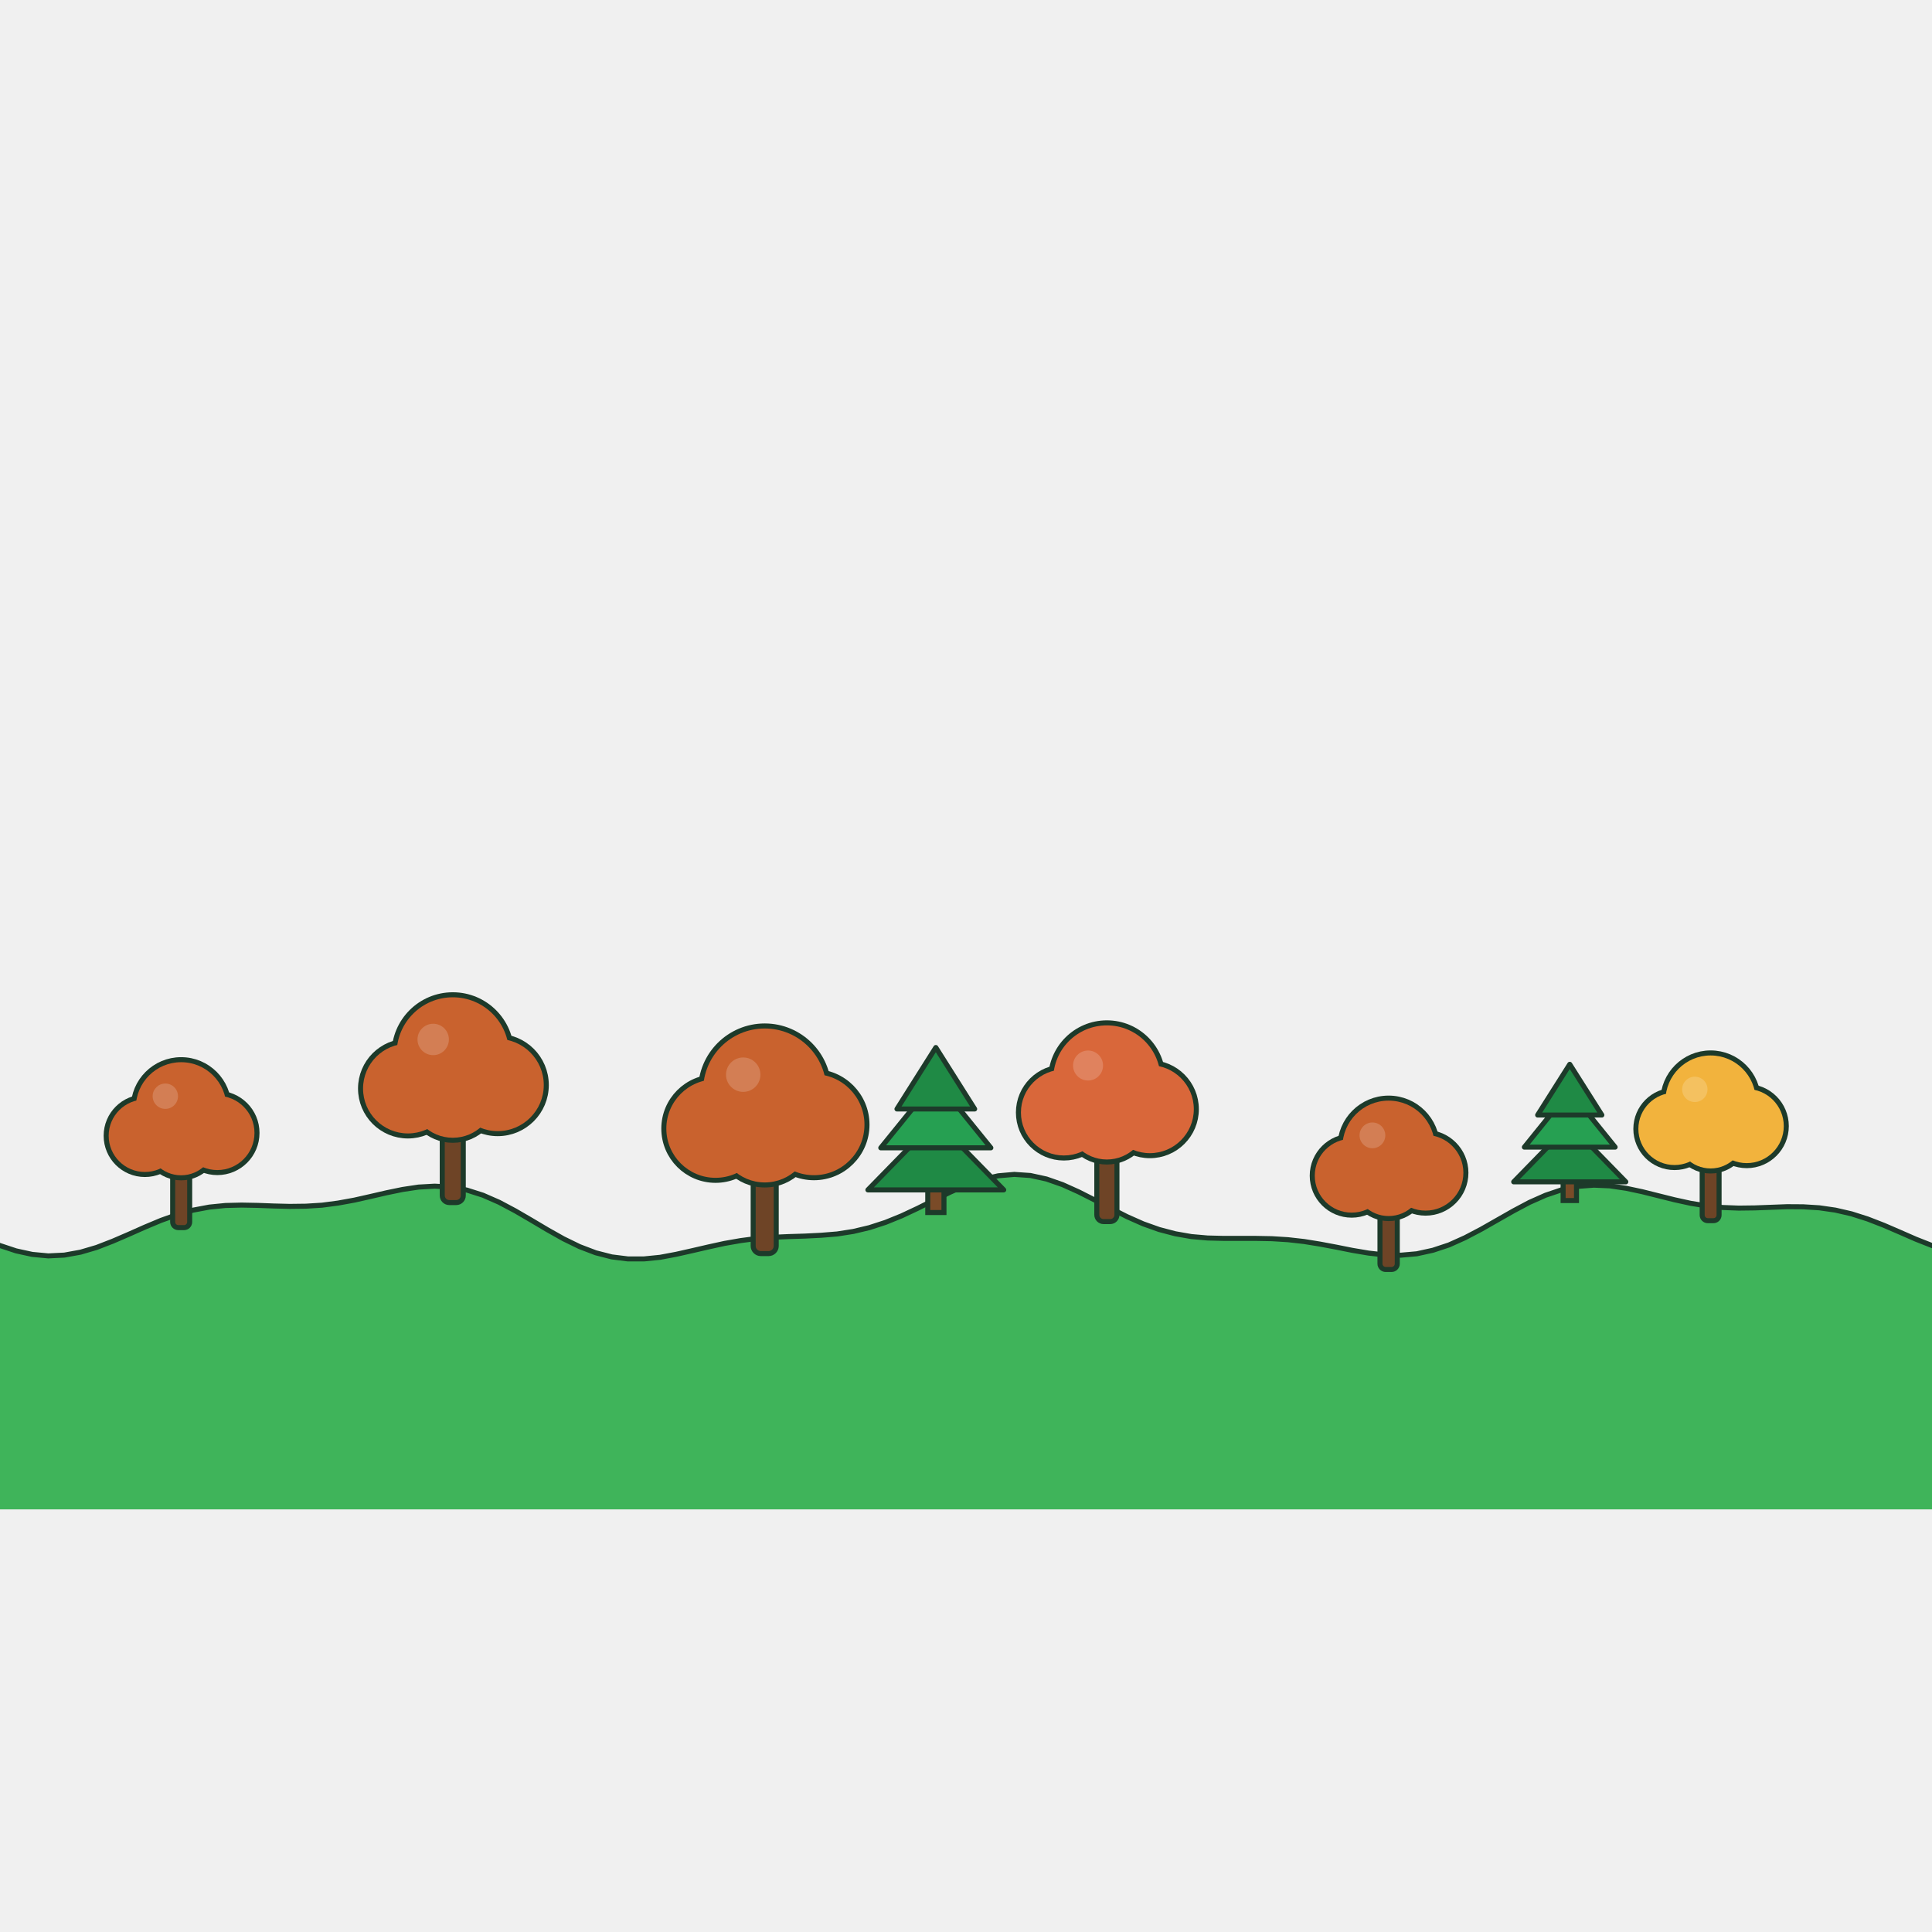
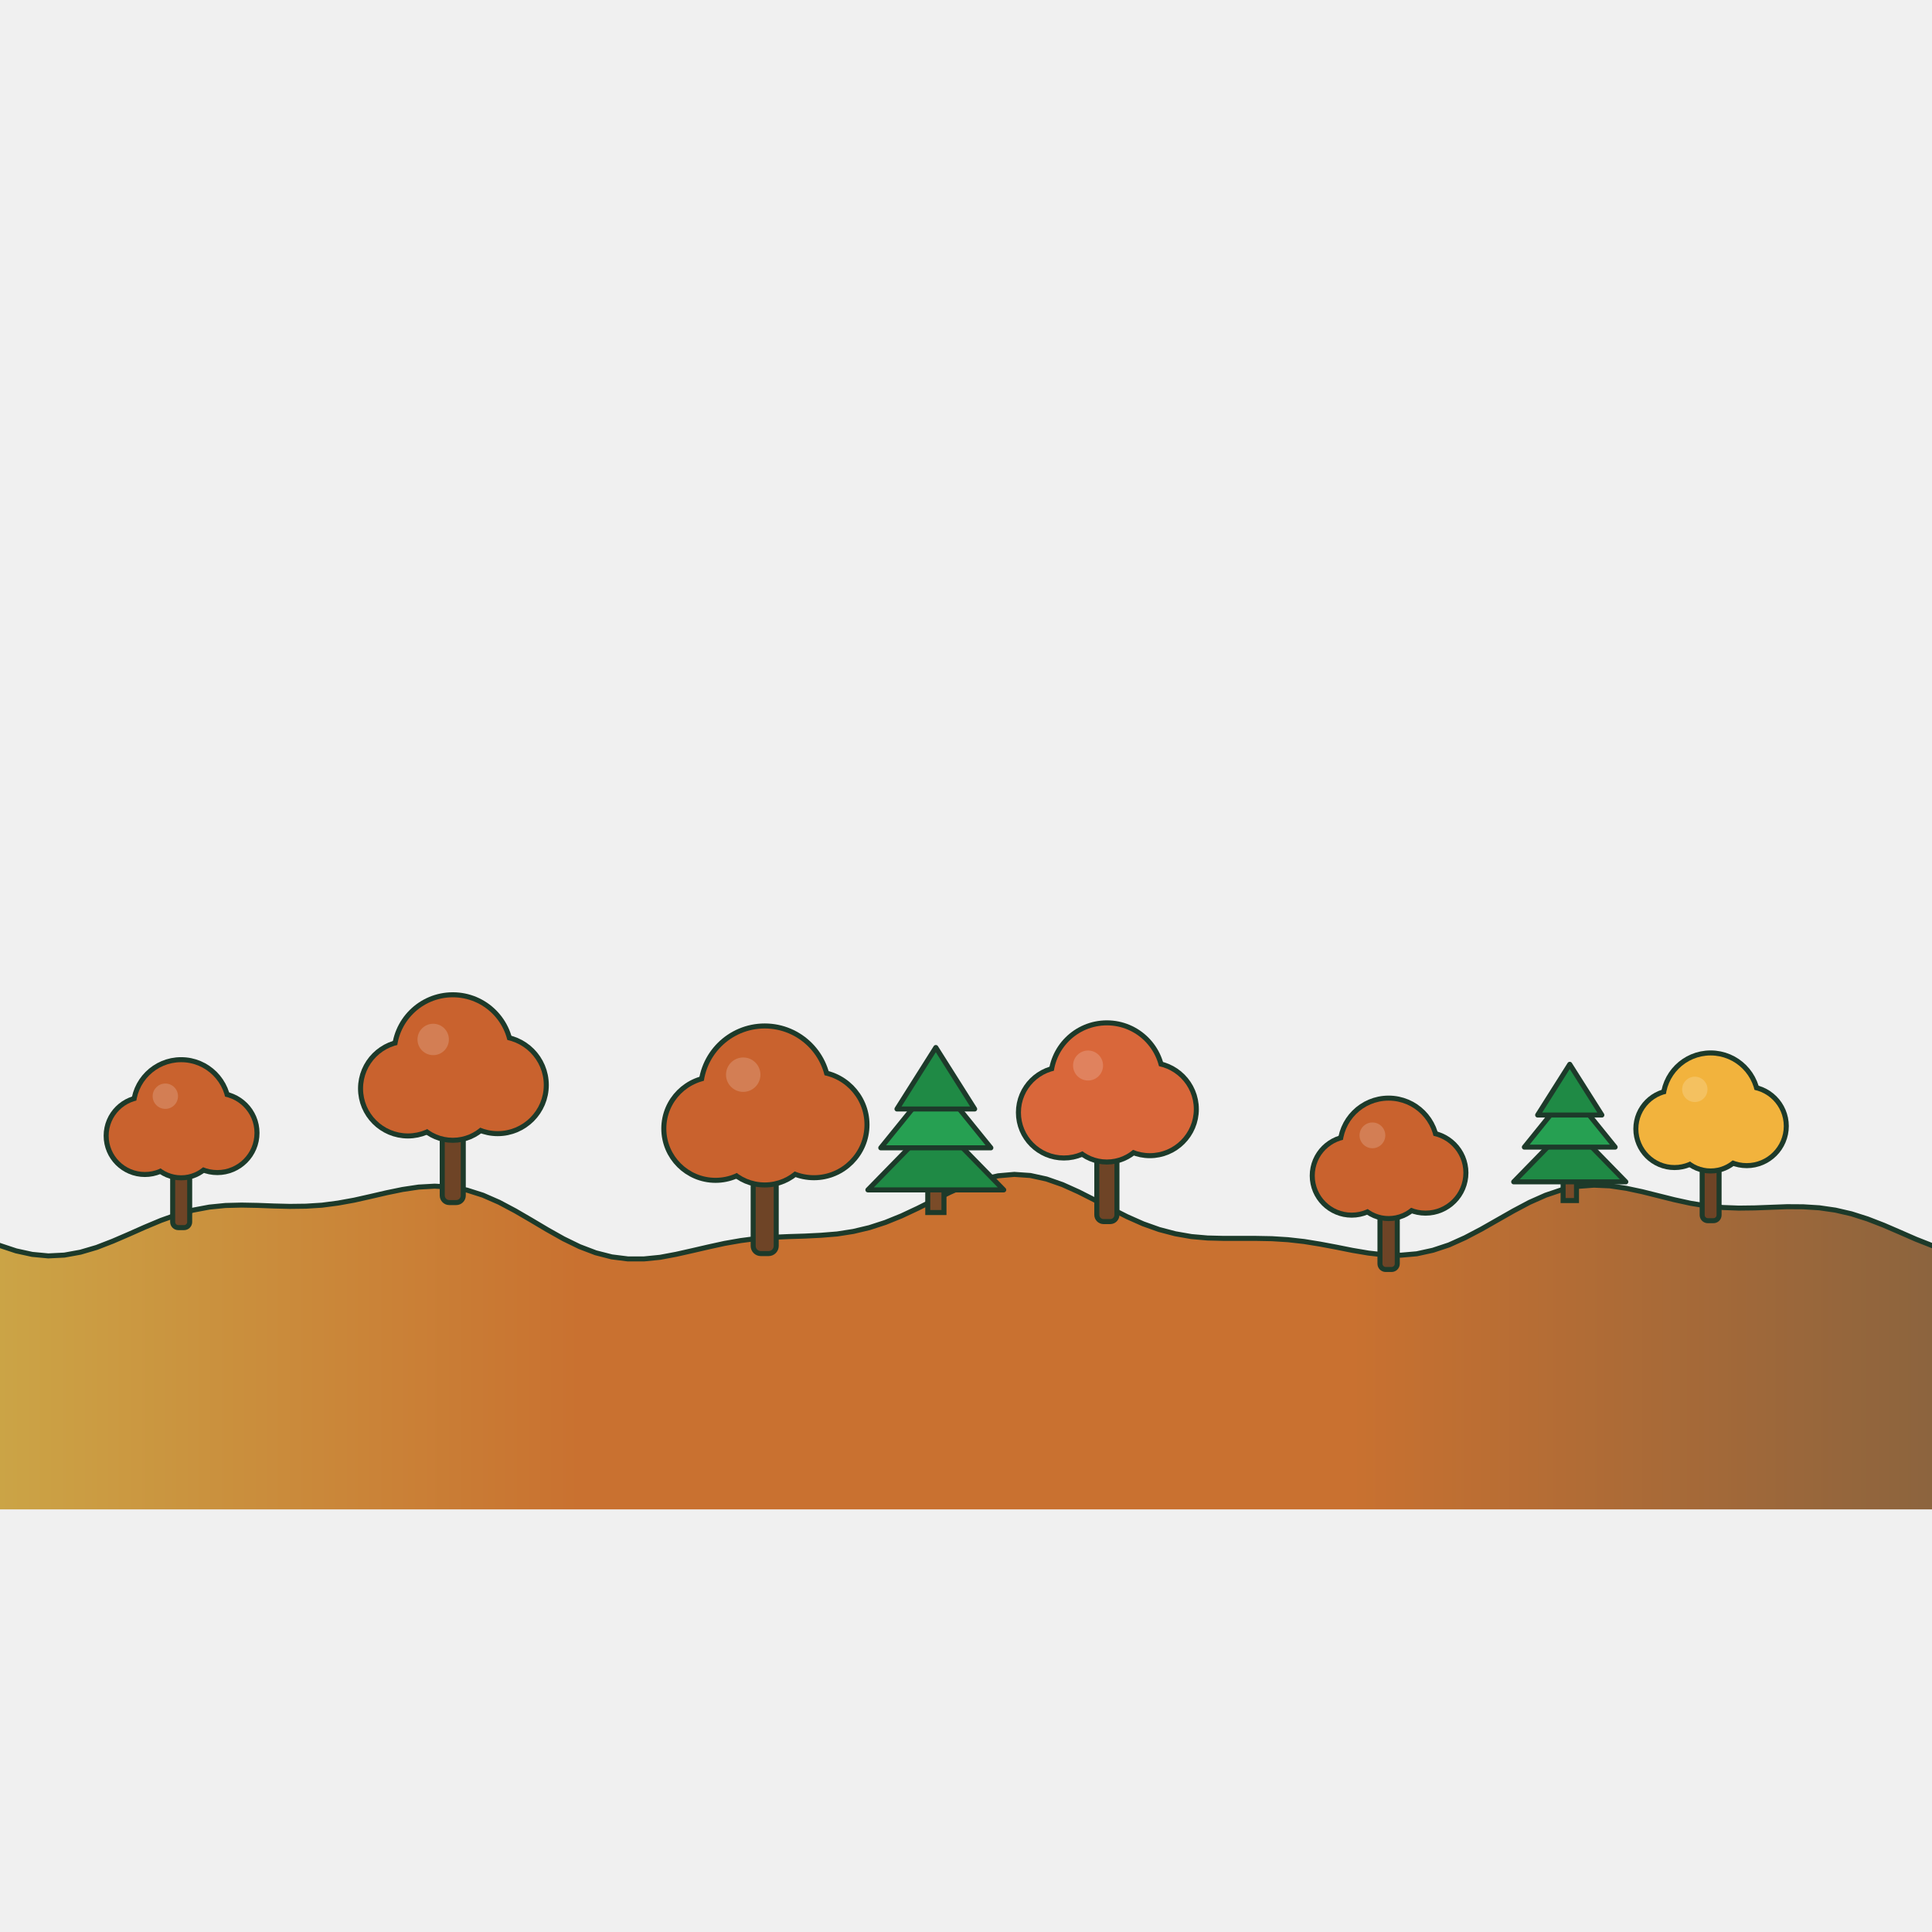
<svg xmlns="http://www.w3.org/2000/svg" width="1920" height="1920" viewBox="0 0 1920 1920">
  <defs>
    <clipPath id="frame">
      <rect width="1920" height="1080" />
    </clipPath>
  </defs>
  <g transform="translate(0 420)">
    <g clip-path="url(#frame)">
-       <path d="M0 1080 L0 817.8 L16 823.1 L32 826.6 L48 828.1 L64 827.3 L80 824.4 L96 819.7 L112 813.5 L128 806.6 L144 799.5 L160 792.8 L176 787.1 L192 782.6 L208 779.6 L224 778.0 L240 777.6 L256 777.9 L272 778.5 L288 778.9 L304 778.7 L320 777.7 L336 775.6 L352 772.7 L368 769.1 L384 765.4 L400 762.1 L416 759.7 L432 758.8 L448 759.7 L464 762.7 L480 767.8 L496 774.8 L512 783.3 L528 792.6 L544 802.1 L560 811.1 L576 818.9 L592 825.0 L608 829.1 L624 831.1 L640 831.1 L656 829.5 L672 826.5 L688 822.9 L704 819.2 L720 815.7 L736 812.9 L752 810.8 L768 809.6 L784 808.9 L800 808.4 L816 807.6 L832 806.3 L848 803.8 L864 800.0 L880 794.8 L896 788.3 L912 780.8 L928 772.8 L944 764.9 L960 757.8 L976 752.2 L992 748.5 L1008 747.1 L1024 748.2 L1040 751.7 L1056 757.3 L1072 764.5 L1088 772.6 L1104 781.0 L1120 789.1 L1136 796.2 L1152 801.9 L1168 806.1 L1184 808.9 L1200 810.3 L1216 810.7 L1232 810.7 L1248 810.7 L1264 811.0 L1280 812.0 L1296 813.8 L1312 816.4 L1328 819.4 L1344 822.6 L1360 825.3 L1376 827.1 L1392 827.4 L1408 826.0 L1424 822.5 L1440 817.2 L1456 810.0 L1472 801.6 L1488 792.5 L1504 783.4 L1520 774.9 L1536 767.8 L1552 762.4 L1568 759.0 L1584 757.8 L1600 758.5 L1616 760.9 L1632 764.3 L1648 768.3 L1664 772.3 L1680 775.8 L1696 778.4 L1712 780.0 L1728 780.6 L1744 780.4 L1760 779.8 L1776 779.2 L1792 779.3 L1808 780.3 L1824 782.6 L1840 786.3 L1856 791.4 L1872 797.6 L1888 804.5 L1904 811.5 L1920 817.8 L1920 1080 Z" fill="#3fb45a" />
+       <defs>
+         <linearGradient id="tr" gradientUnits="userSpaceOnUse" x1="0" y1="0" x2="1920" y2="0">
+           <stop offset="0" stop-color="#cba446" />
+           <stop offset="0.3" stop-color="#c97130" />
+           <stop offset="0.7" stop-color="#c97130" />
+           <stop offset="1" stop-color="#8c643e" />
+         </linearGradient>
+       </defs>
+       <path d="M0 1080 L0 817.8 L16 823.1 L32 826.6 L48 828.1 L64 827.3 L80 824.4 L96 819.7 L112 813.5 L128 806.6 L144 799.5 L160 792.8 L176 787.1 L192 782.6 L208 779.6 L224 778.0 L240 777.6 L256 777.9 L272 778.5 L288 778.9 L304 778.7 L320 777.7 L336 775.6 L352 772.7 L368 769.1 L384 765.4 L400 762.1 L416 759.7 L432 758.8 L448 759.7 L464 762.7 L480 767.8 L496 774.8 L512 783.3 L528 792.6 L544 802.1 L560 811.1 L576 818.9 L592 825.0 L608 829.1 L624 831.1 L640 831.1 L656 829.5 L672 826.5 L688 822.9 L704 819.2 L720 815.7 L736 812.9 L752 810.8 L768 809.6 L784 808.9 L800 808.4 L816 807.6 L832 806.3 L848 803.8 L864 800.0 L880 794.8 L896 788.3 L912 780.8 L928 772.8 L944 764.9 L960 757.8 L976 752.2 L992 748.5 L1008 747.1 L1024 748.2 L1040 751.7 L1056 757.3 L1072 764.5 L1088 772.6 L1104 781.0 L1120 789.1 L1136 796.2 L1152 801.9 L1168 806.1 L1184 808.9 L1200 810.3 L1216 810.7 L1232 810.7 L1248 810.7 L1264 811.0 L1280 812.0 L1296 813.8 L1312 816.4 L1328 819.4 L1344 822.6 L1360 825.3 L1376 827.1 L1392 827.4 L1408 826.0 L1424 822.5 L1440 817.2 L1456 810.0 L1472 801.6 L1488 792.5 L1504 783.4 L1520 774.9 L1536 767.8 L1552 762.4 L1568 759.0 L1584 757.8 L1600 758.5 L1616 760.9 L1632 764.3 L1648 768.3 L1664 772.3 L1680 775.8 L1696 778.4 L1712 780.0 L1728 780.6 L1744 780.4 L1760 779.8 L1776 779.2 L1792 779.3 L1808 780.3 L1824 782.6 L1840 786.3 L1856 791.4 L1872 797.6 L1888 804.5 L1904 811.5 L1920 817.8 L1920 1080 Z" fill="url(#tr)" />
      <path d="M-16 811.5 L0 817.8 L16 823.1 L32 826.6 L48 828.1 L64 827.3 L80 824.4 L96 819.7 L112 813.5 L128 806.6 L144 799.5 L160 792.8 L176 787.1 L192 782.6 L208 779.6 L224 778.0 L240 777.6 L256 777.9 L272 778.5 L288 778.9 L304 778.7 L320 777.7 L336 775.6 L352 772.7 L368 769.1 L384 765.4 L400 762.1 L416 759.7 L432 758.8 L448 759.7 L464 762.7 L480 767.8 L496 774.8 L512 783.3 L528 792.6 L544 802.1 L560 811.1 L576 818.9 L592 825.0 L608 829.1 L624 831.1 L640 831.1 L656 829.5 L672 826.5 L688 822.9 L704 819.2 L720 815.7 L736 812.9 L752 810.8 L768 809.6 L784 808.9 L800 808.4 L816 807.6 L832 806.3 L848 803.8 L864 800.0 L880 794.8 L896 788.3 L912 780.8 L928 772.8 L944 764.9 L960 757.8 L976 752.2 L992 748.5 L1008 747.1 L1024 748.2 L1040 751.7 L1056 757.3 L1072 764.5 L1088 772.6 L1104 781.0 L1120 789.1 L1136 796.2 L1152 801.9 L1168 806.1 L1184 808.9 L1200 810.3 L1216 810.7 L1232 810.7 L1248 810.7 L1264 811.0 L1280 812.0 L1296 813.8 L1312 816.4 L1328 819.4 L1344 822.6 L1360 825.3 L1376 827.1 L1392 827.4 L1408 826.0 L1424 822.5 L1440 817.2 L1456 810.0 L1472 801.6 L1488 792.5 L1504 783.4 L1520 774.9 L1536 767.8 L1552 762.4 L1568 759.0 L1584 757.8 L1600 758.5 L1616 760.9 L1632 764.3 L1648 768.3 L1664 772.3 L1680 775.8 L1696 778.4 L1712 780.0 L1728 780.6 L1744 780.4 L1760 779.8 L1776 779.2 L1792 779.3 L1808 780.3 L1824 782.6 L1840 786.3 L1856 791.4 L1872 797.6 L1888 804.5 L1904 811.5 L1920 817.8 L1936 823.1" fill="none" stroke="#1d3a2a" stroke-width="5" stroke-linejoin="round" />
      <rect x="171.6" y="718.5" width="16.9" height="81.5" rx="5.6" fill="#6e4426" stroke="#1d3a2a" stroke-width="5" />
      <circle cx="180.0" cy="680.6" r="45.0" fill="#c9622e" stroke="#1d3a2a" stroke-width="10" />
      <circle cx="144.0" cy="708.7" r="36.0" fill="#c9622e" stroke="#1d3a2a" stroke-width="10" />
      <circle cx="216.0" cy="705.9" r="36.9" fill="#c9622e" stroke="#1d3a2a" stroke-width="10" />
      <circle cx="180.0" cy="714.3" r="33.7" fill="#c9622e" stroke="#1d3a2a" stroke-width="10" />
      <circle cx="180.0" cy="680.6" r="45.0" fill="#c9622e" />
      <circle cx="144.0" cy="708.7" r="36.0" fill="#c9622e" />
      <circle cx="216.0" cy="705.9" r="36.9" fill="#c9622e" />
      <circle cx="180.0" cy="714.3" r="33.7" fill="#c9622e" />
      <circle cx="164.3" cy="669.4" r="12.6" fill="#ffffff" opacity="0.18" />
      <rect x="439.5" y="674.0" width="20.9" height="101.1" rx="7.0" fill="#6e4426" stroke="#1d3a2a" stroke-width="5" />
      <circle cx="450.0" cy="626.9" r="55.8" fill="#c9622e" stroke="#1d3a2a" stroke-width="10" />
      <circle cx="405.4" cy="661.8" r="44.6" fill="#c9622e" stroke="#1d3a2a" stroke-width="10" />
      <circle cx="494.6" cy="658.3" r="45.8" fill="#c9622e" stroke="#1d3a2a" stroke-width="10" />
      <circle cx="450.0" cy="668.8" r="41.9" fill="#c9622e" stroke="#1d3a2a" stroke-width="10" />
      <circle cx="450.0" cy="626.9" r="55.8" fill="#c9622e" />
      <circle cx="405.4" cy="661.8" r="44.6" fill="#c9622e" />
      <circle cx="494.6" cy="658.3" r="45.8" fill="#c9622e" />
      <circle cx="450.0" cy="668.8" r="41.9" fill="#c9622e" />
      <circle cx="430.5" cy="613.0" r="15.6" fill="#ffffff" opacity="0.18" />
      <rect x="748.5" y="714.9" width="22.9" height="110.9" rx="7.6" fill="#6e4426" stroke="#1d3a2a" stroke-width="5" />
      <circle cx="760.0" cy="663.3" r="61.2" fill="#c9622e" stroke="#1d3a2a" stroke-width="10" />
      <circle cx="711.1" cy="701.6" r="48.9" fill="#c9622e" stroke="#1d3a2a" stroke-width="10" />
      <circle cx="808.9" cy="697.7" r="50.2" fill="#c9622e" stroke="#1d3a2a" stroke-width="10" />
      <circle cx="760.0" cy="709.2" r="45.9" fill="#c9622e" stroke="#1d3a2a" stroke-width="10" />
      <circle cx="760.0" cy="663.3" r="61.2" fill="#c9622e" />
      <circle cx="711.1" cy="701.6" r="48.9" fill="#c9622e" />
      <circle cx="808.9" cy="697.7" r="50.2" fill="#c9622e" />
      <circle cx="760.0" cy="709.2" r="45.9" fill="#c9622e" />
      <circle cx="738.6" cy="648.0" r="17.1" fill="#ffffff" opacity="0.18" />
      <rect x="1090.0" y="697.3" width="20.0" height="96.7" rx="6.7" fill="#6e4426" stroke="#1d3a2a" stroke-width="5" />
      <circle cx="1100.0" cy="652.3" r="53.3" fill="#d9673a" stroke="#1d3a2a" stroke-width="10" />
      <circle cx="1057.3" cy="685.6" r="42.7" fill="#d9673a" stroke="#1d3a2a" stroke-width="10" />
      <circle cx="1142.7" cy="682.3" r="43.7" fill="#d9673a" stroke="#1d3a2a" stroke-width="10" />
      <circle cx="1100.0" cy="692.3" r="40.0" fill="#d9673a" stroke="#1d3a2a" stroke-width="10" />
      <circle cx="1100.0" cy="652.3" r="53.3" fill="#d9673a" />
      <circle cx="1057.3" cy="685.6" r="42.7" fill="#d9673a" />
      <circle cx="1142.7" cy="682.3" r="43.7" fill="#d9673a" />
      <circle cx="1100.0" cy="692.3" r="40.0" fill="#d9673a" />
      <circle cx="1081.3" cy="638.9" r="14.9" fill="#ffffff" opacity="0.18" />
      <rect x="1371.4" y="758.4" width="17.2" height="83.2" rx="5.7" fill="#6e4426" stroke="#1d3a2a" stroke-width="5" />
      <circle cx="1380.0" cy="719.7" r="45.9" fill="#c9622e" stroke="#1d3a2a" stroke-width="10" />
      <circle cx="1343.3" cy="748.4" r="36.7" fill="#c9622e" stroke="#1d3a2a" stroke-width="10" />
      <circle cx="1416.7" cy="745.5" r="37.6" fill="#c9622e" stroke="#1d3a2a" stroke-width="10" />
      <circle cx="1380.0" cy="754.1" r="34.4" fill="#c9622e" stroke="#1d3a2a" stroke-width="10" />
      <circle cx="1380.0" cy="719.7" r="45.9" fill="#c9622e" />
      <circle cx="1343.3" cy="748.4" r="36.7" fill="#c9622e" />
      <circle cx="1416.7" cy="745.5" r="37.6" fill="#c9622e" />
      <circle cx="1380.0" cy="754.1" r="34.4" fill="#c9622e" />
      <circle cx="1363.9" cy="708.3" r="12.8" fill="#ffffff" opacity="0.18" />
      <rect x="1691.6" y="711.7" width="16.8" height="81.4" rx="5.6" fill="#6e4426" stroke="#1d3a2a" stroke-width="5" />
      <circle cx="1700.0" cy="673.8" r="44.9" fill="#f2b33d" stroke="#1d3a2a" stroke-width="10" />
      <circle cx="1664.1" cy="701.9" r="35.9" fill="#f2b33d" stroke="#1d3a2a" stroke-width="10" />
      <circle cx="1735.9" cy="699.1" r="36.8" fill="#f2b33d" stroke="#1d3a2a" stroke-width="10" />
      <circle cx="1700.0" cy="707.5" r="33.7" fill="#f2b33d" stroke="#1d3a2a" stroke-width="10" />
      <circle cx="1700.0" cy="673.8" r="44.9" fill="#f2b33d" />
      <circle cx="1664.1" cy="701.9" r="35.9" fill="#f2b33d" />
      <circle cx="1735.9" cy="699.1" r="36.8" fill="#f2b33d" />
      <circle cx="1700.0" cy="707.5" r="33.7" fill="#f2b33d" />
      <circle cx="1684.3" cy="662.6" r="12.6" fill="#ffffff" opacity="0.18" />
      <rect x="922.0" y="749.6" width="16.1" height="35.4" fill="#7a4b28" stroke="#1d3a2a" stroke-width="5" />
      <path d="M862.5 762.5 L930.0 693.4 L997.5 762.5 Z" fill="#1f8a45" stroke="#1d3a2a" stroke-width="5" stroke-linejoin="round" />
      <path d="M875.3 720.7 L930.0 653.2 L984.7 720.7 Z" fill="#26a052" stroke="#1d3a2a" stroke-width="5" stroke-linejoin="round" />
      <path d="M891.4 682.1 L930.0 621.0 L968.6 682.1 Z" fill="#1f8a45" stroke="#1d3a2a" stroke-width="5" stroke-linejoin="round" />
      <rect x="1553.4" y="743.9" width="13.3" height="29.2" fill="#7a4b28" stroke="#1d3a2a" stroke-width="5" />
      <path d="M1504.3 754.5 L1560.0 697.4 L1615.7 754.5 Z" fill="#1f8a45" stroke="#1d3a2a" stroke-width="5" stroke-linejoin="round" />
      <path d="M1514.9 720.0 L1560.0 664.2 L1605.1 720.0 Z" fill="#26a052" stroke="#1d3a2a" stroke-width="5" stroke-linejoin="round" />
      <path d="M1528.1 688.1 L1560.0 637.7 L1591.9 688.1 Z" fill="#1f8a45" stroke="#1d3a2a" stroke-width="5" stroke-linejoin="round" />
    </g>
  </g>
</svg>
